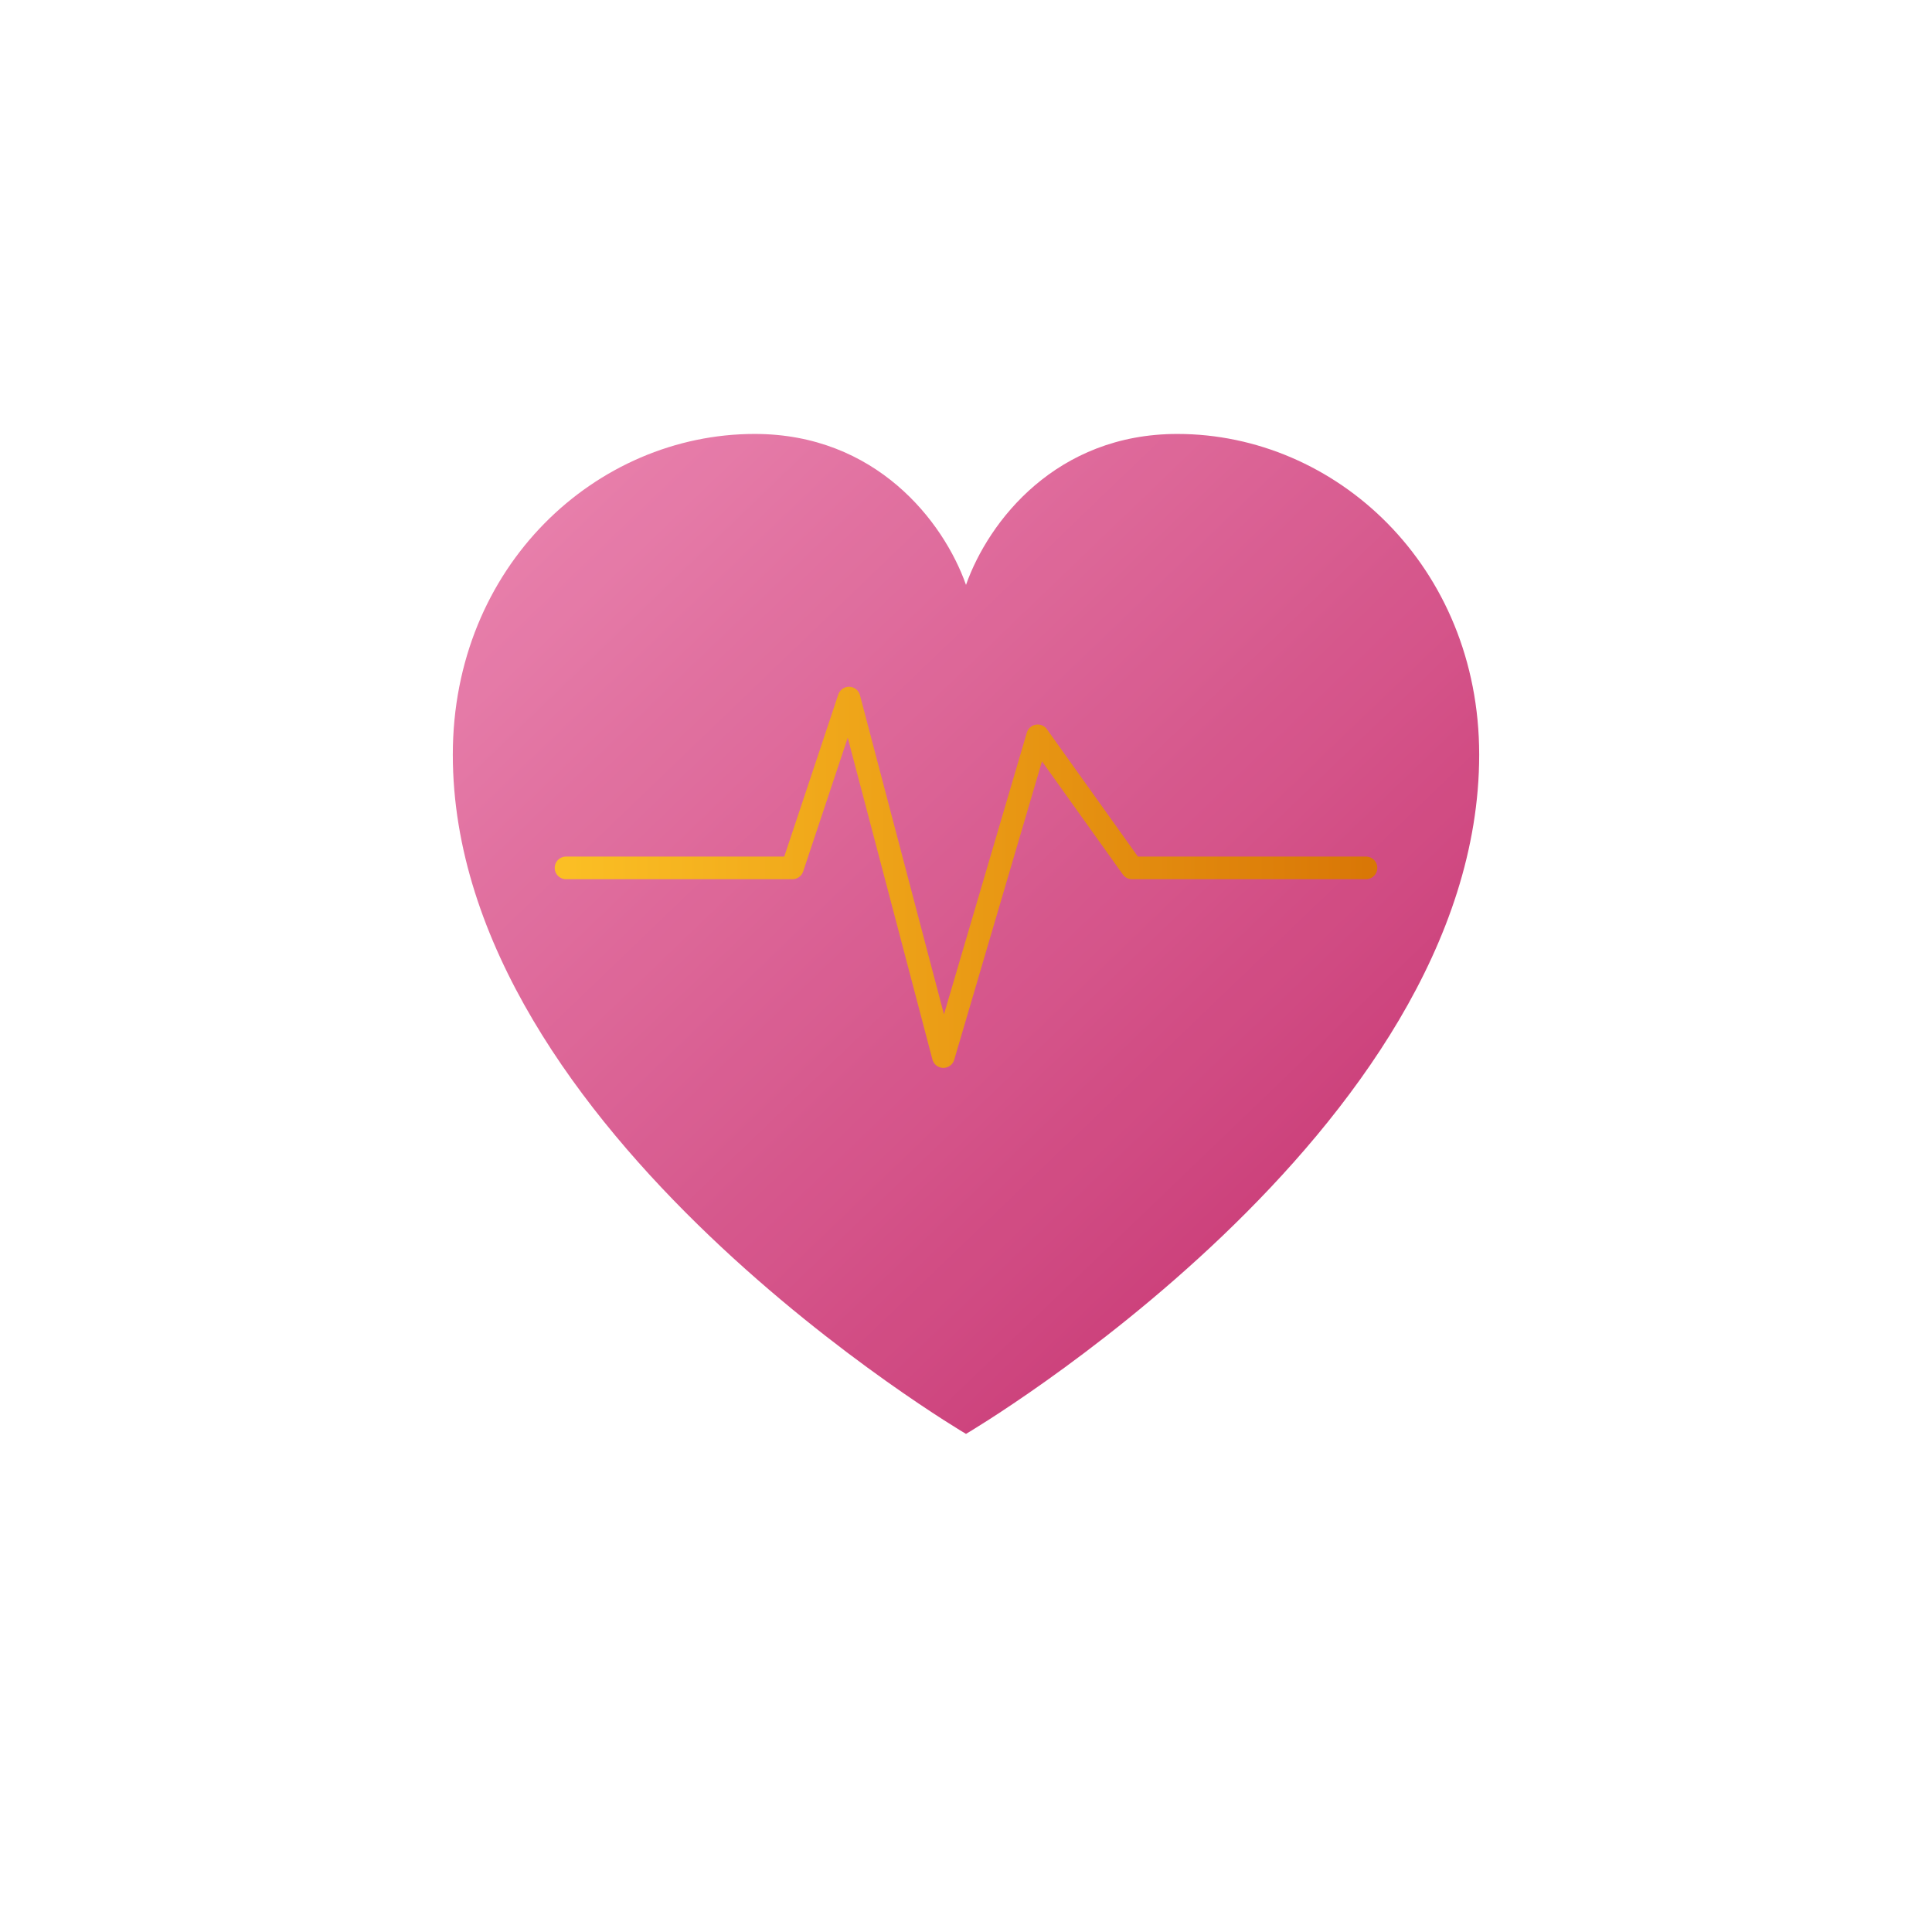
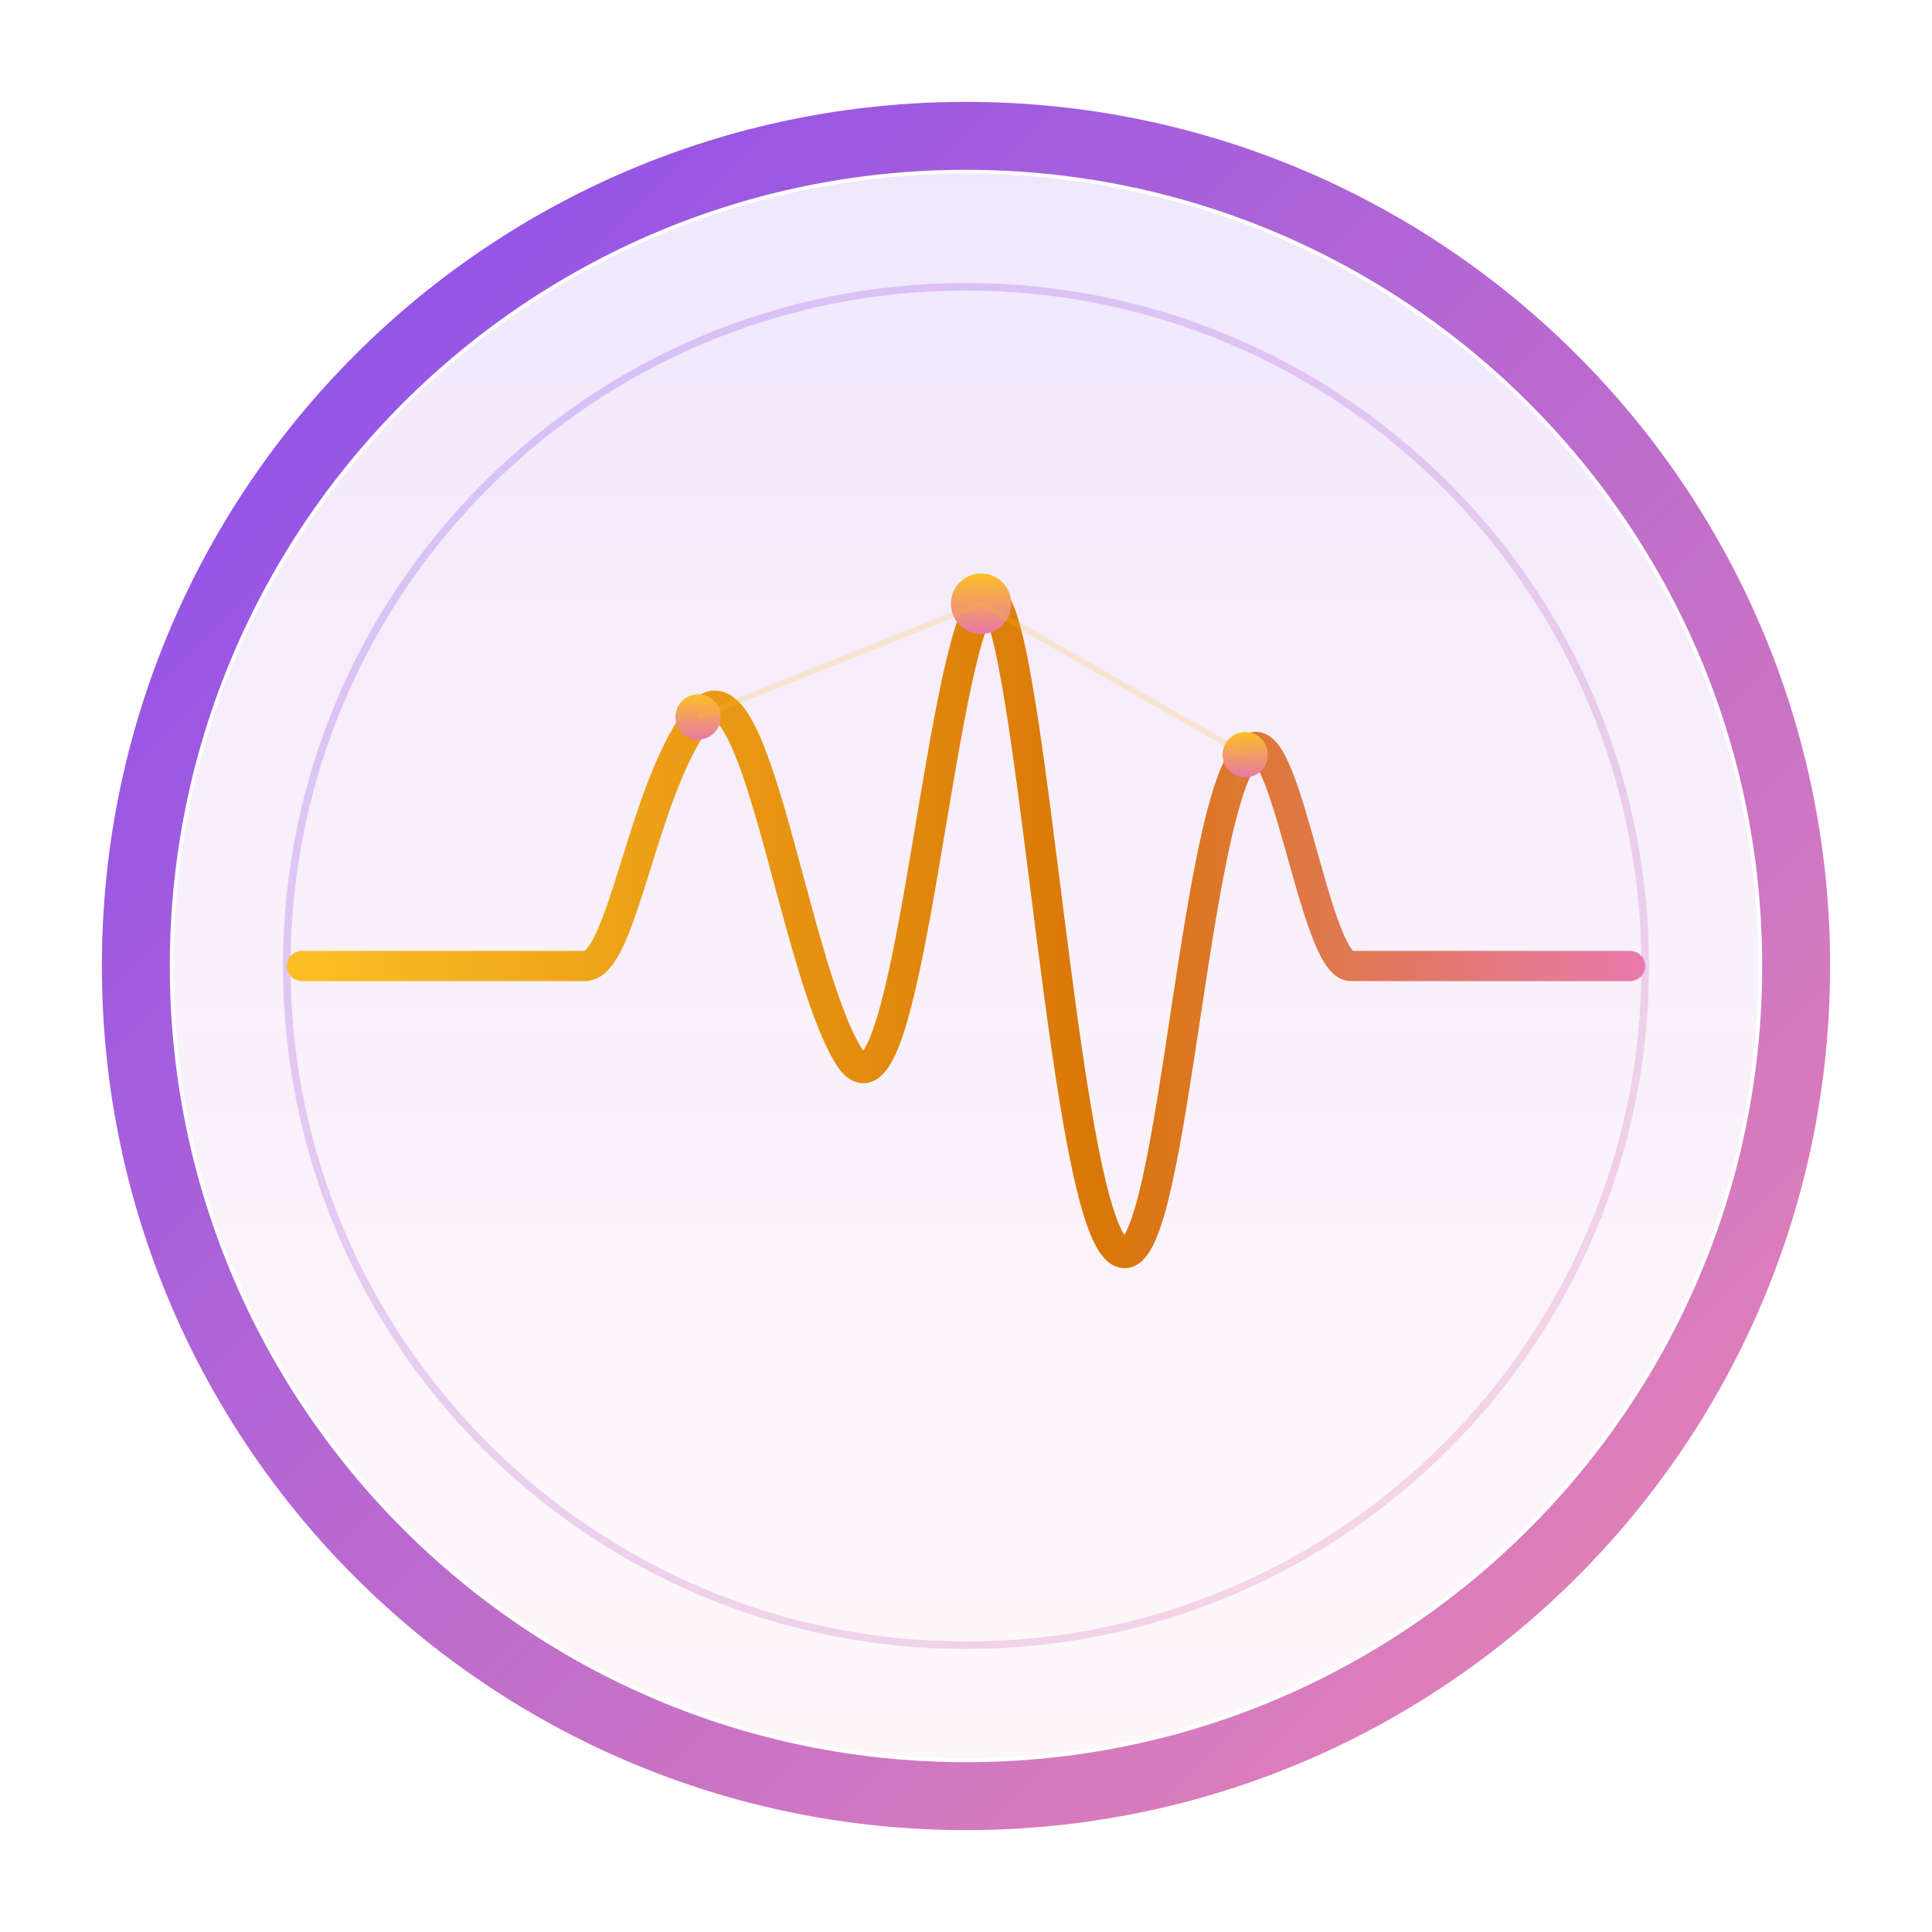
<svg xmlns="http://www.w3.org/2000/svg" viewBox="0 0 512 512" width="512" height="512">
  <defs>
-     <linearGradient id="heartG" x1="0" y1="0" x2="1" y2="1">
-       <stop offset="0%" stop-color="#e879a8" />
-       <stop offset="100%" stop-color="#be185d" />
+     <linearGradient id="ringG" x1="0" y1="0" x2="1" y2="1">
+       <stop offset="0%" stop-color="#7c3aed" />
+       <stop offset="100%" stop-color="#e879a8" />
    </linearGradient>
-     <linearGradient id="pulseG" x1="0" y1="0" x2="1" y2="0">
+     <linearGradient id="waveG" x1="0" y1="0" x2="1" y2="0">
      <stop offset="0%" stop-color="#fbbf24" />
-       <stop offset="100%" stop-color="#d97706" />
+       <stop offset="60%" stop-color="#d97706" />
+       <stop offset="100%" stop-color="#e879a8" />
+     </linearGradient>
+     <linearGradient id="innerG" x1="0.5" y1="0" x2="0.5" y2="1">
+       <stop offset="0%" stop-color="#7c3aed" stop-opacity="0.12" />
+       <stop offset="100%" stop-color="#e879a8" stop-opacity="0.06" />
+     </linearGradient>
+     <linearGradient id="dotG" x1="0" y1="0" x2="0" y2="1">
+       <stop offset="0%" stop-color="#fbbf24" />
+       <stop offset="100%" stop-color="#e879a8" />
    </linearGradient>
  </defs>
-   <path d="M256,380 C256,380 120,300 120,200 C120,150 158,115 200,115 C232,115 250,138 256,155 C262,138 280,115 312,115 C354,115 392,150 392,200 C392,300 256,380 256,380 Z" fill="url(#heartG)" opacity="0.9" />
-   <path d="M150,230 L210,230 L225,185 L250,280 L275,195 L300,230 L362,230" fill="none" stroke="url(#pulseG)" stroke-width="6" stroke-linecap="round" stroke-linejoin="round" />
+   <circle cx="256" cy="256" r="220" fill="none" stroke="url(#ringG)" stroke-width="18" opacity="0.9" />
+   <circle cx="256" cy="256" r="210" fill="url(#innerG)" />
+   <circle cx="256" cy="256" r="180" fill="none" stroke="url(#ringG)" stroke-width="2" opacity="0.25" />
+   <path d="M80,256 C105,256 115,256 135,256 L155,256 C165,256 170,210 185,190 C200,170 210,256 225,280 C240,304 248,180 260,160 C272,140 280,310 295,330 C310,350 315,220 330,200 C340,185 348,256 358,256 L380,256 C400,256 410,256 432,256" fill="none" stroke="url(#waveG)" stroke-width="8" stroke-linecap="round" stroke-linejoin="round" />
+   <circle cx="185" cy="190" r="6" fill="url(#dotG)" />
+   <circle cx="260" cy="160" r="8" fill="url(#dotG)" />
+   <circle cx="330" cy="200" r="6" fill="url(#dotG)" />
+   <line x1="185" y1="190" x2="260" y2="160" stroke="#fbbf24" stroke-width="1.5" opacity="0.2" />
+   <line x1="260" y1="160" x2="330" y2="200" stroke="#fbbf24" stroke-width="1.5" opacity="0.2" />
</svg>
